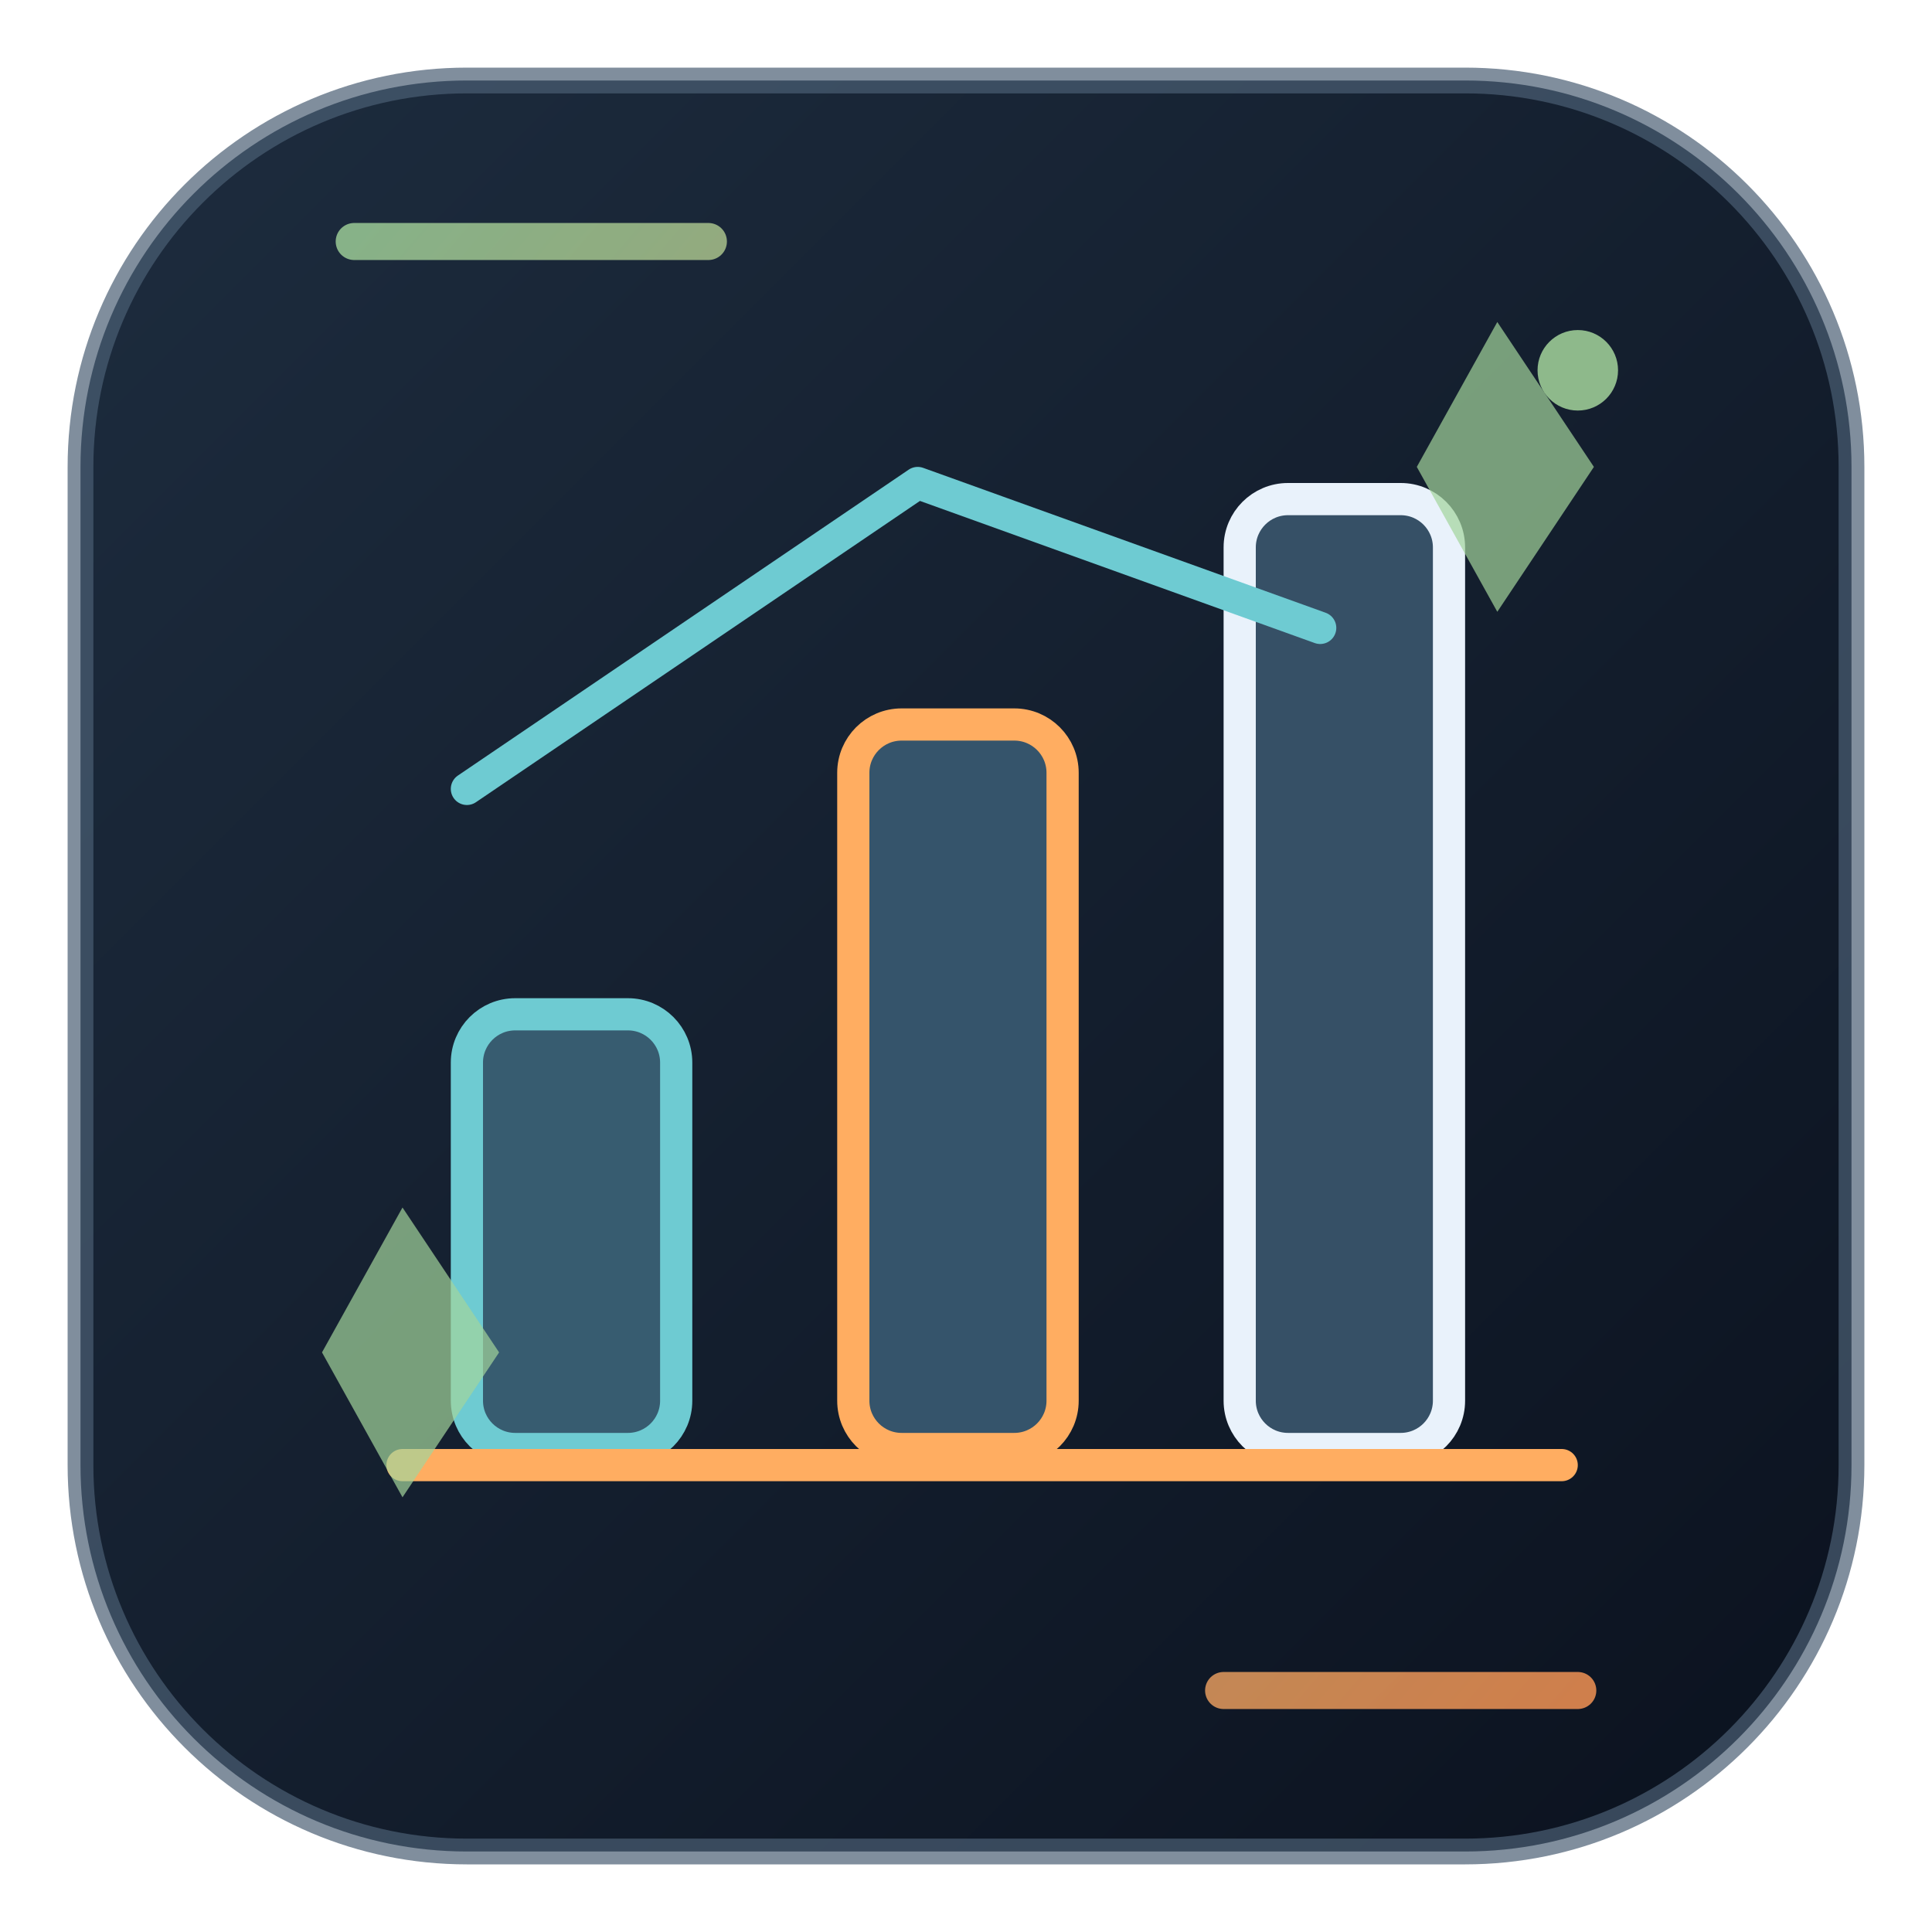
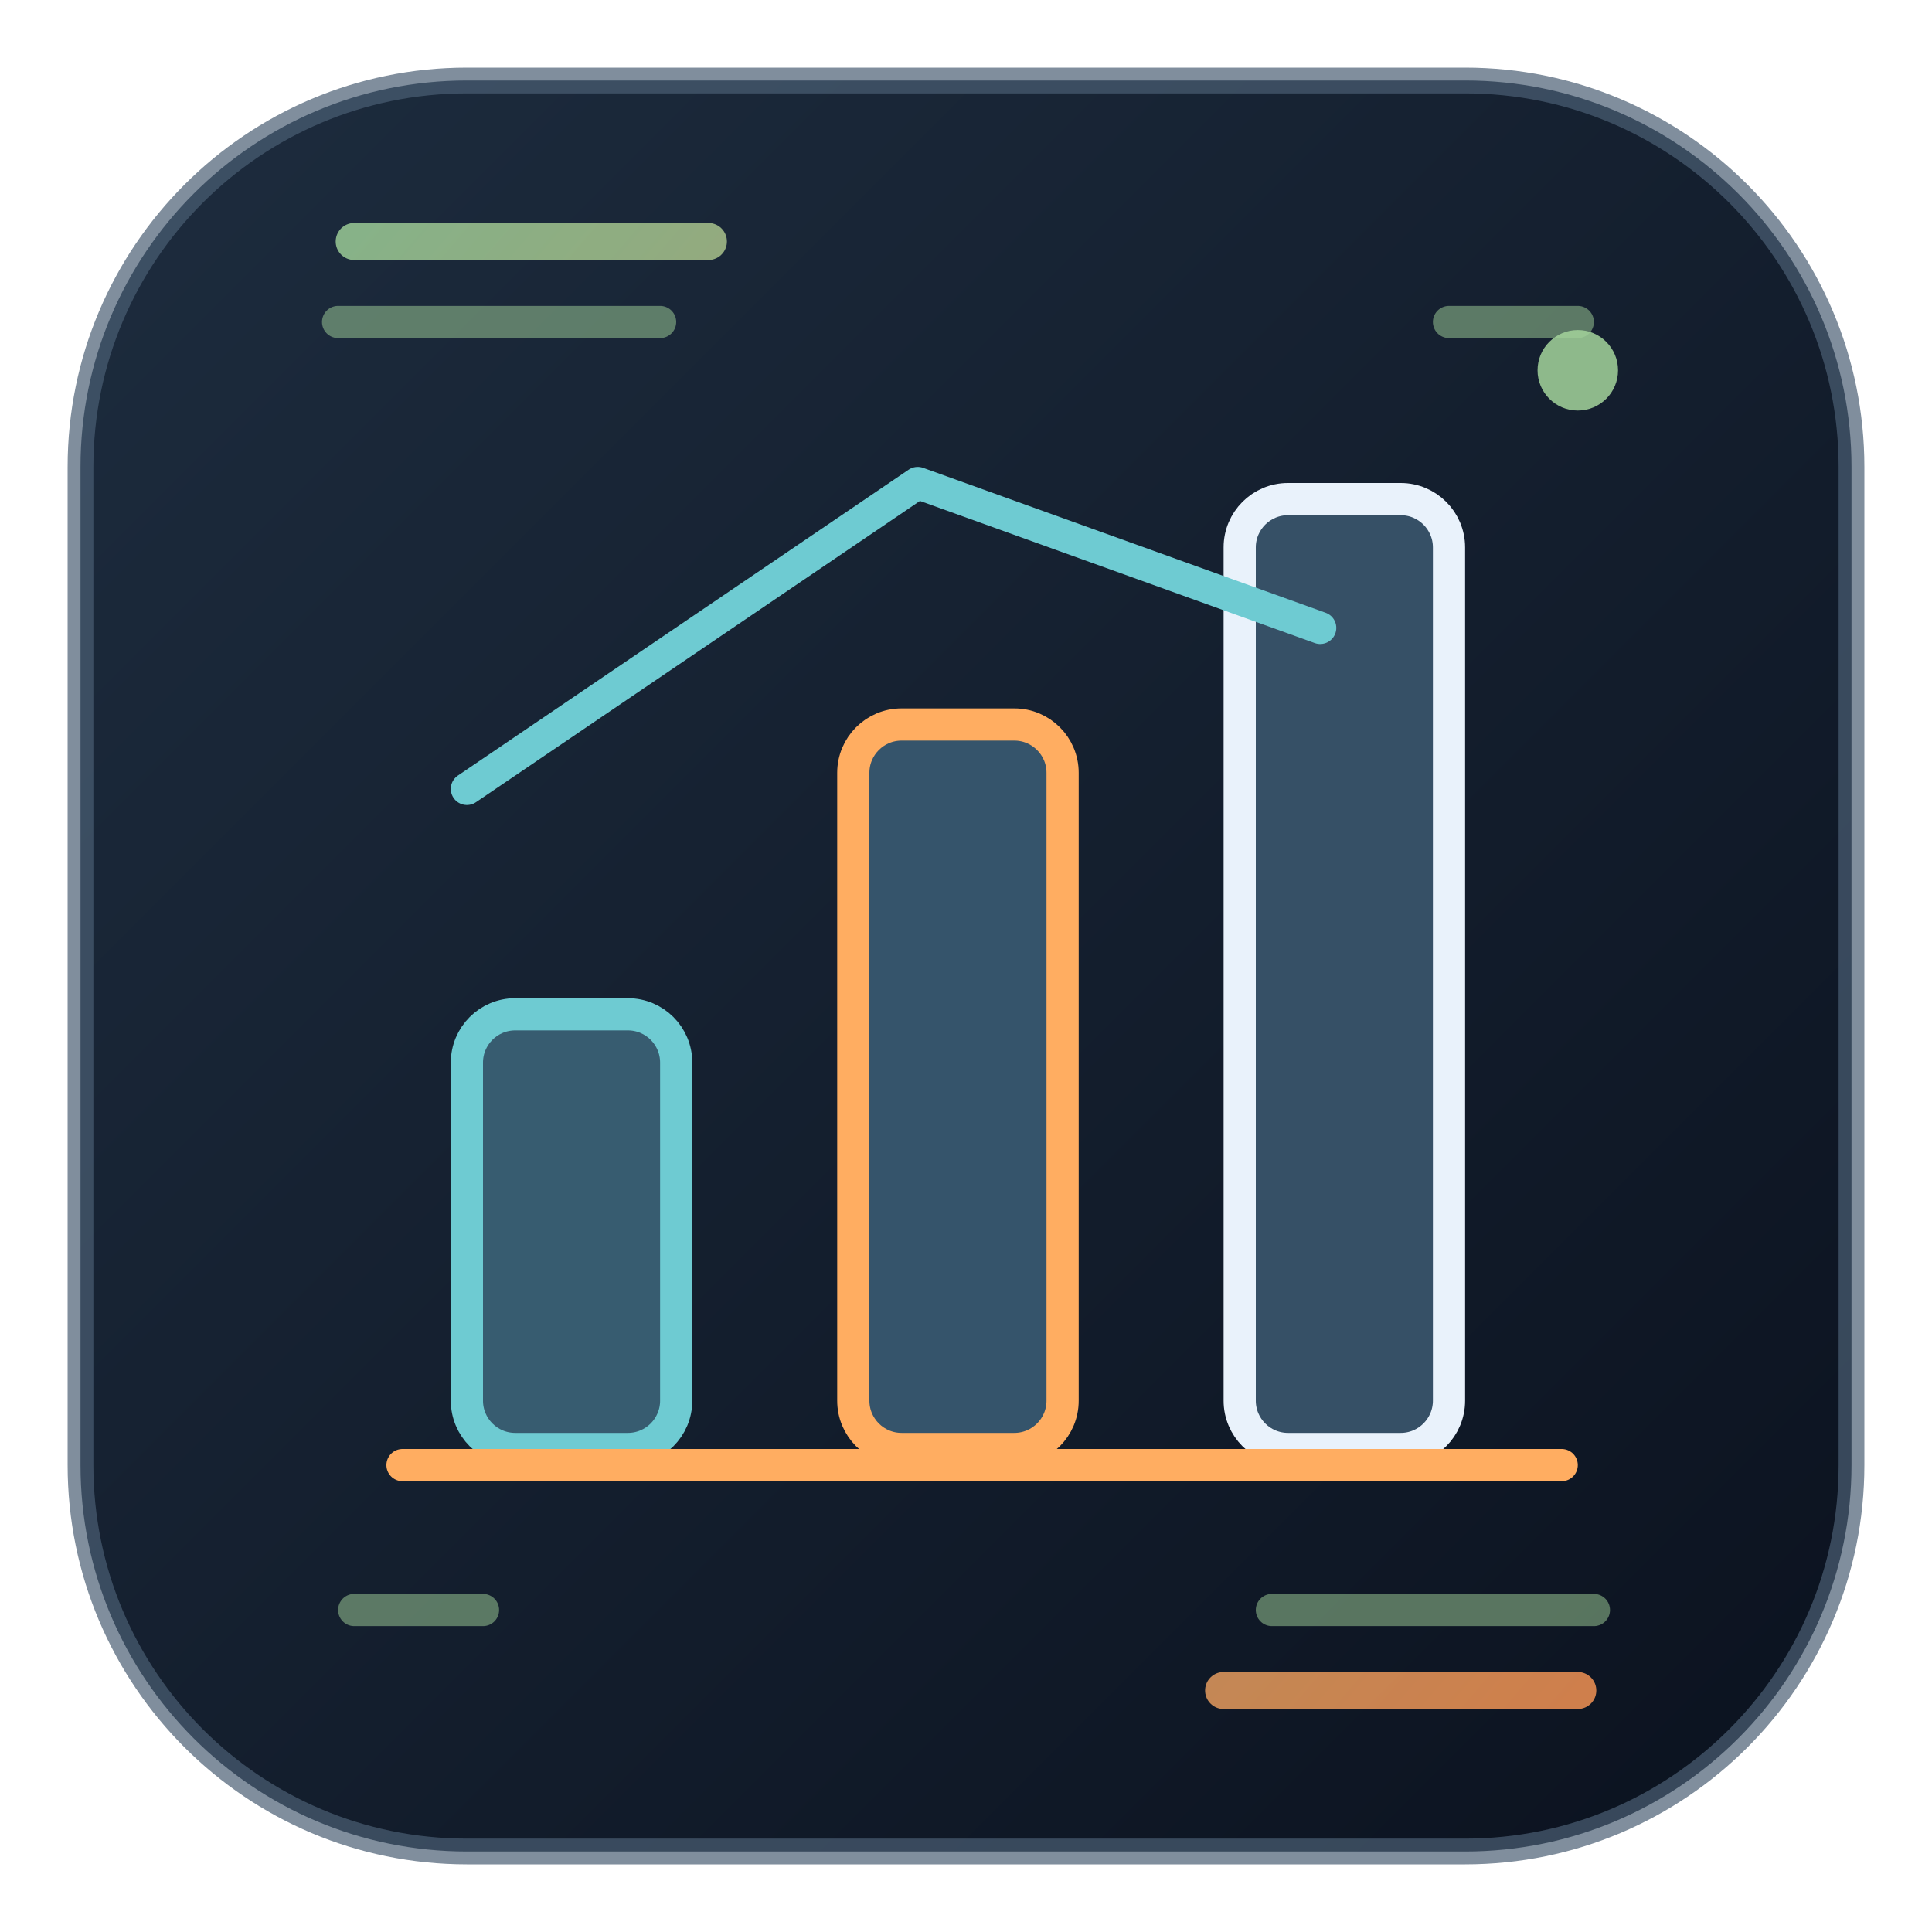
<svg xmlns="http://www.w3.org/2000/svg" width="120" height="120" viewBox="0 0 120 120" role="img" aria-label="Analytics Bars" data-creator="Jelvan Elements" data-collection="Premium Icon Studio">
  <defs>
    <linearGradient id="surface" x1="0" x2="1" y1="0" y2="1">
      <stop stop-color="#1D2C3E" />
      <stop offset="1" stop-color="#0B121F" />
    </linearGradient>
    <linearGradient id="edge" x1="0" x2="1" y1="0" y2="1">
      <stop stop-color="#A3D49B" />
      <stop offset="1" stop-color="#FF9A56" />
    </linearGradient>
  </defs>
  <style>
@keyframes orbit{to{transform:rotate(360deg)}}
@keyframes pulse{0%,100%{opacity:.26;transform:scale(.86)}50%{opacity:1;transform:scale(1.12)}}
@keyframes drift{0%,100%{transform:translateY(-4px)}50%{transform:translateY(4px)}}
@keyframes shimmer{0%,100%{opacity:.16}50%{opacity:.85}}
- .motion{transform-box:fill-box;transform-origin:center;animation:drift 3.4s ease-in-out infinite;}
+ .motion{transform-box:fill-box;transform-origin:center;animation:shimmer 2.8s ease-in-out infinite;}
@media(prefers-reduced-motion:reduce){.motion{animation:none!important}}
</style>
  <rect x="5" y="5" width="110" height="110" rx="24" fill="url(#surface)" stroke="#4B5F74" stroke-opacity=".7" stroke-width="1.6" />
  <path d="M22 15h22M76 105h22" stroke="url(#edge)" stroke-width="2.3" stroke-linecap="round" opacity=".8" />
  <circle cx="98" cy="23" r="2.5" fill="#A3D49B" opacity=".85" />
  <g>
    <rect x="29" y="63" width="13" height="27" rx="3" fill="#375C70" stroke="#6ECBD2" stroke-width="2" />
    <rect x="53" y="45" width="13" height="45" rx="3" fill="#35546B" stroke="#FFAD61" stroke-width="2" />
    <rect x="77" y="31" width="13" height="59" rx="3" fill="#365066" stroke="#E9F2FB" stroke-width="2" />
    <path d="M25 91h72" stroke="#FFAD61" stroke-width="2" fill="none" stroke-linecap="round" stroke-linejoin="round" />
    <path d="M29 49l28-19 25 9" stroke="#6ECBD2" stroke-width="2" fill="none" stroke-linecap="round" stroke-linejoin="round" />
  </g>
  <g class="motion">
-     <path d="M20 84l5-9 6 9-6 9ZM88 29l5-9 6 9-6 9Z" fill="#A3D49B" opacity=".7" />
+     <path d="M21 20h20M79 100h20M22 100h8M90 20h8" stroke="#A3D49B" stroke-width="2" stroke-linecap="round" opacity=".5" />
  </g>
</svg>
